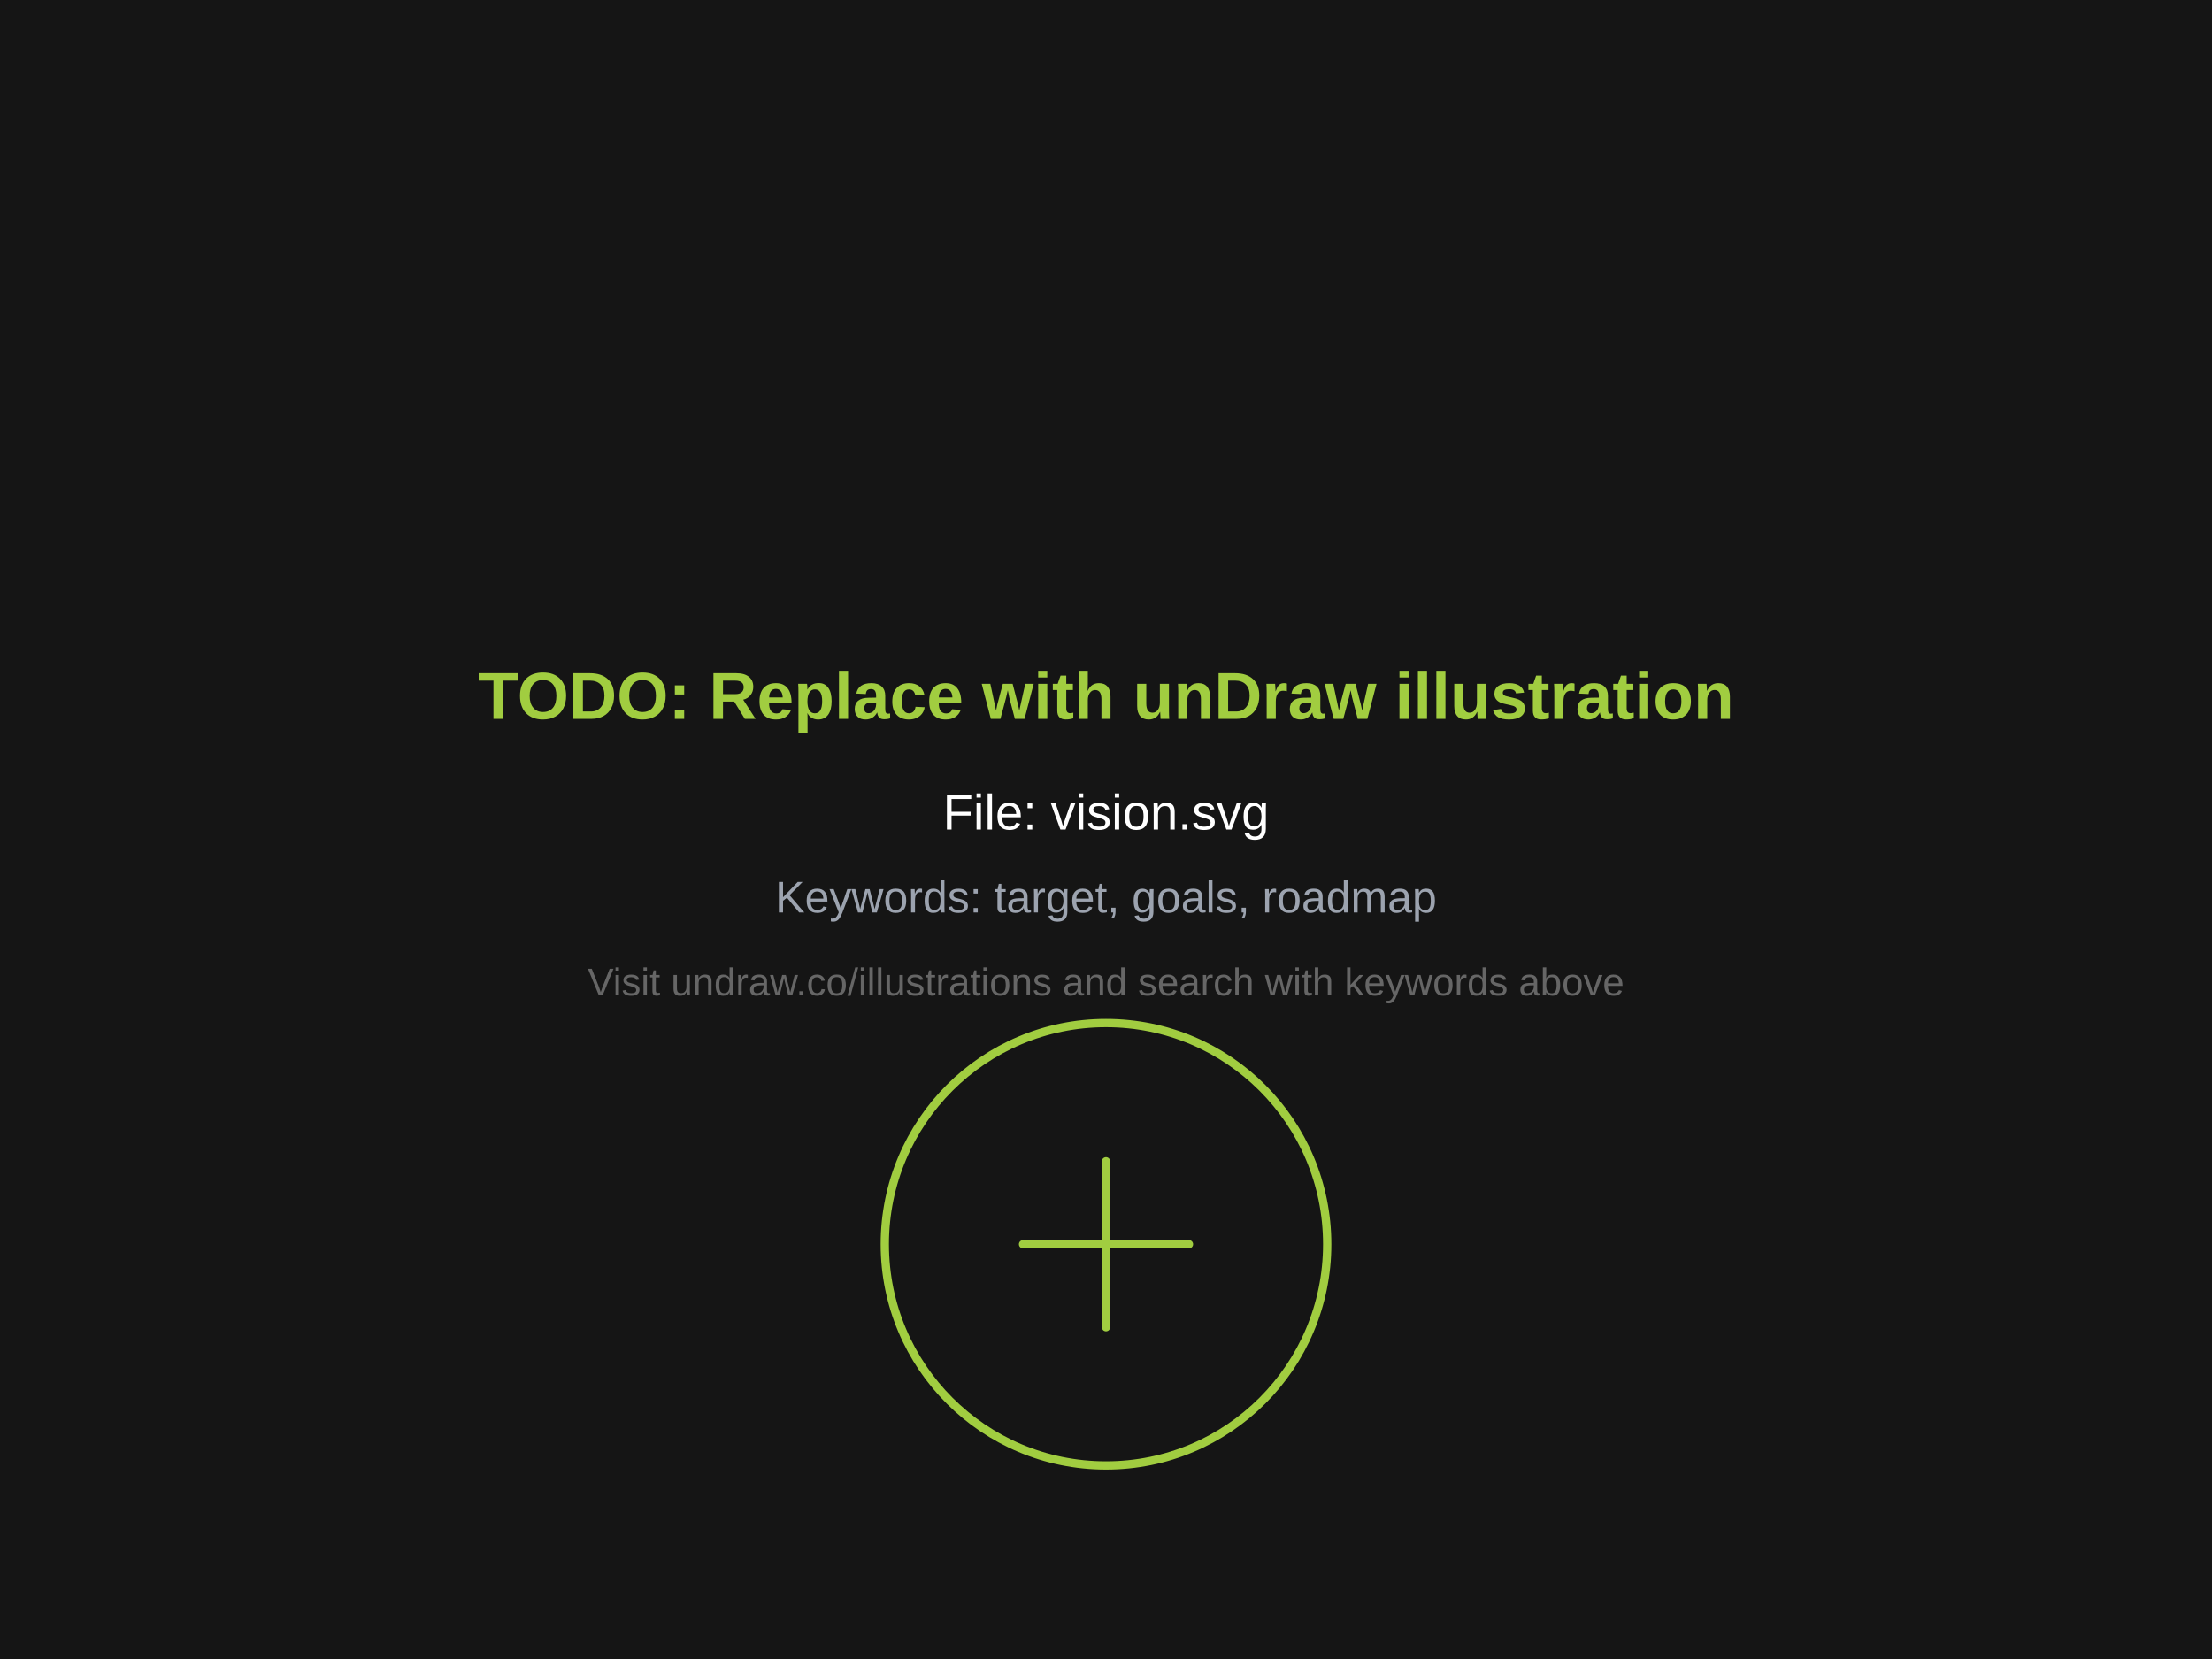
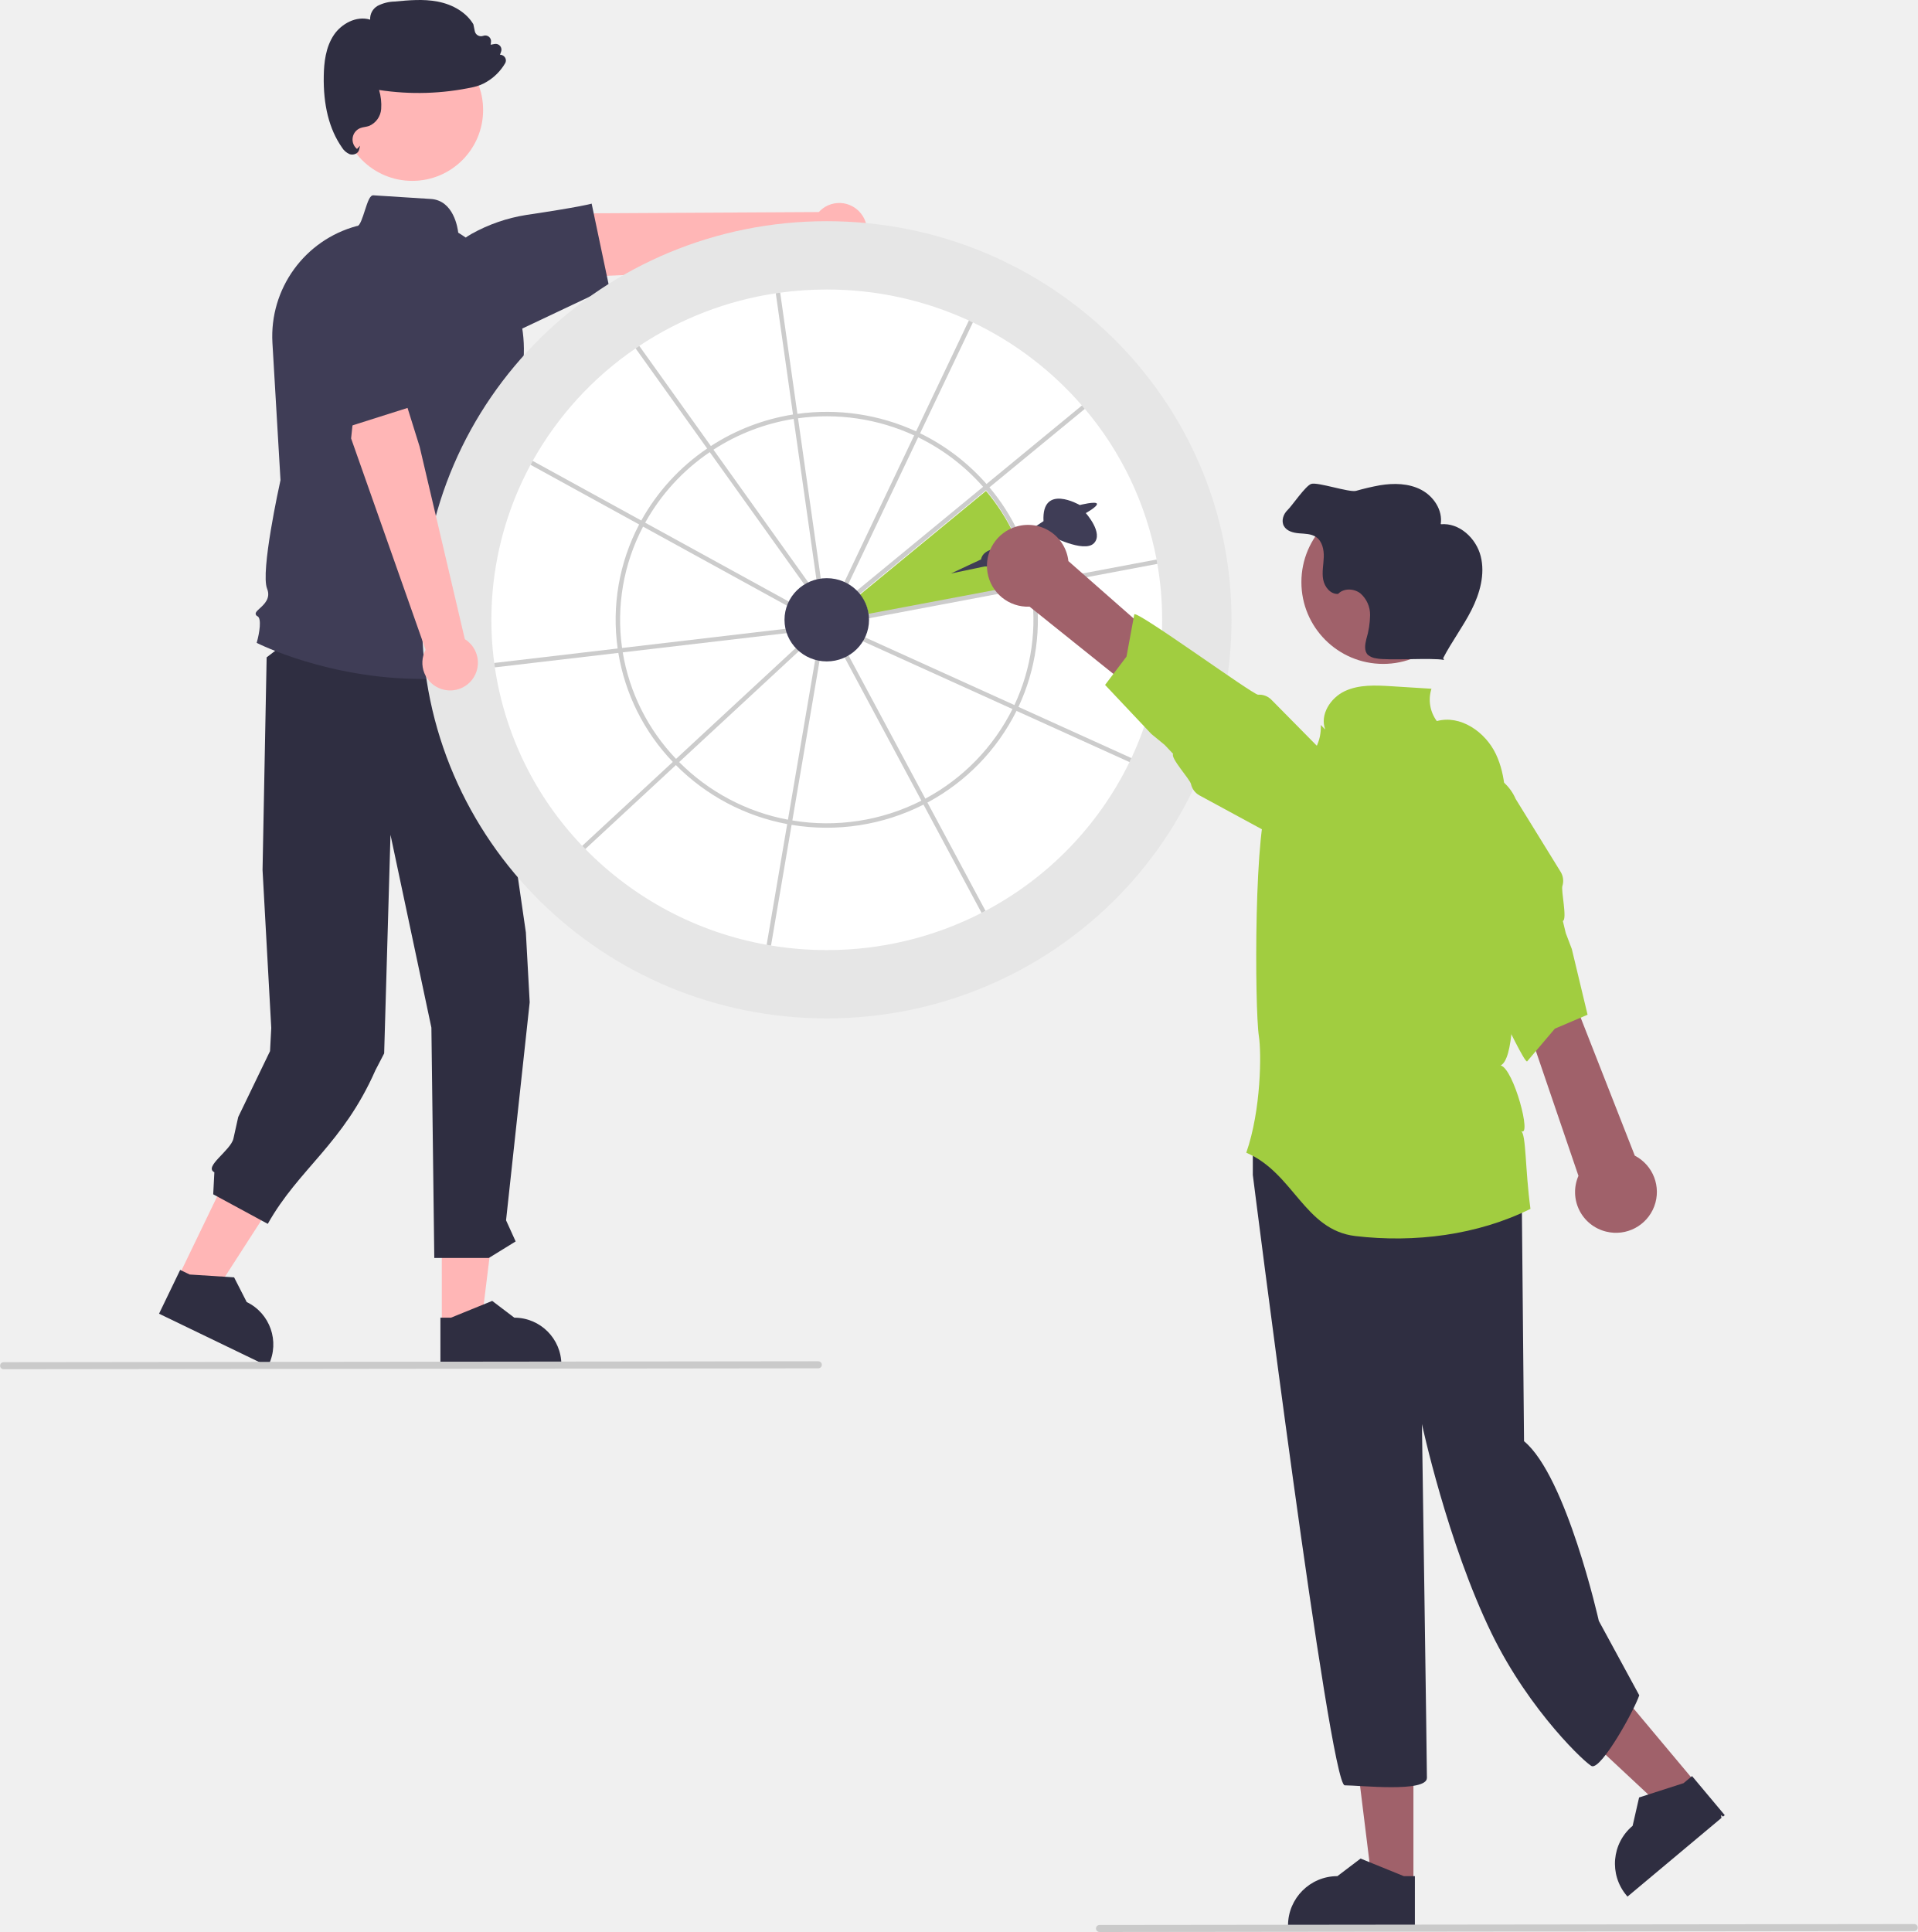
- <svg xmlns="http://www.w3.org/2000/svg" width="800" height="600" viewBox="0 0 800 600">
-   <rect width="800" height="600" fill="#151515" />
-   <text x="400" y="260" font-family="Arial, sans-serif" font-size="24" fill="#a1cd40" text-anchor="middle" font-weight="bold">
-     TODO: Replace with unDraw illustration
-   </text>
-   <text x="400" y="300" font-family="Arial, sans-serif" font-size="18" fill="#ffffff" text-anchor="middle">
-     File: vision.svg
-   </text>
-   <text x="400" y="330" font-family="Arial, sans-serif" font-size="16" fill="#9ca3af" text-anchor="middle">
-     Keywords: target, goals, roadmap
-   </text>
-   <text x="400" y="360" font-family="Arial, sans-serif" font-size="14" fill="#666666" text-anchor="middle">
-     Visit undraw.co/illustrations and search with keywords above
-   </text>
-   <circle cx="400" cy="450" r="80" fill="none" stroke="#a1cd40" stroke-width="3" />
-   <path d="M 400 420 L 400 480 M 370 450 L 430 450" stroke="#a1cd40" stroke-width="3" stroke-linecap="round" />
+ <svg xmlns="http://www.w3.org/2000/svg" width="649.053" height="653.881" viewBox="0 0 649.053 653.881" role="img" artist="Katerina Limpitsouni" source="https://undraw.co/">
+   <polygon points="60.29 432.317 72.279 438.104 100.308 394.612 82.612 386.071 60.29 432.317" fill="#ffb6b6" />
+   <path d="M328.839,567.615l36.869,17.797.225-.466a15.936,15.936,0,0,0-7.423-21.278l-.001-0-4.268-8.36-15.032-.956-3.218-1.554Z" transform="translate(-275.0098 -122.9948)" fill="#2f2e41" />
+   <polygon points="149.536 448.529 162.848 448.528 169.182 397.176 149.533 397.177 149.536 448.529" fill="#ffb6b6" />
+   <path d="M424.076,585.412l40.94-.002v-.518a15.936,15.936,0,0,0-15.935-15.935h-.001l-7.478-5.673-13.953,5.674-3.574 0Z" transform="translate(-275.0098 -122.9948)" fill="#2f2e41" />
+   <path d="M437.74,333.362l15.256,105.204,1.296,23.647-8.001,73.791,3.248,7.15-9.074,5.596H422.001l-.98-77.948-13.846-65.282-2.142,73.993L402.07,485.23c-11.041,25.051-25.915,33.254-36.43,51.979l-18.465-10.002.387-7.459c-3.709-1.878,5.569-7.367,6.461-11.428l1.615-7.271,10.771-22.312.411-7.857-2.948-53.441,1.387-71.965,24.22-18.521Z" transform="translate(-275.0098 -122.9948)" fill="#2f2e41" />
+   <circle cx="139.528" cy="37.231" r="23.989" fill="#ffb6b6" />
+   <path d="M417.838,352.777c-31.625.001-55.348-11.91-55.673-12.077l-.281-.144.086-.304c.849-2.973,1.653-7.961.198-8.689a.997.997,0,0,1-.62-.732c-.083-.598.515-1.144,1.343-1.9,1.608-1.468,3.81-3.479,2.518-6.708-2.277-5.692,4.125-34.858,4.539-36.728l-2.734-46.492A38.674,38.674,0,0,1,395.813,199.48l.061-.016.063.004c.889.05,1.831-2.97,2.545-5.179,1.055-3.266,1.751-5.273,2.94-5.188,9.199.593,15.329.981,19.413,1.235,7.745.481,9.102,9.901,9.268,11.405a46.338,46.338,0,0,1,21.005,50.14l-3.86,16.598-3.411,7.975,1.124,15.734c5.291,4.399,3.775,13.4,3.473,14.92,5.041,5.215,1.946,11.353,1.195,12.653a12.291,12.291,0,0,1,2.217,11.46l4.643,15.09-.35.122A115.902,115.902,0,0,1,417.838,352.777Z" transform="translate(-275.0098 -122.9948)" fill="#3f3d56" />
+   <path d="M566.458,195.316a9.339,9.339,0,0,0-14.31-.553l-75.853.413-21.551,10.412L451.948,217.52l34.824-1.456,66.47-7.592a9.39,9.39,0,0,0,13.217-13.157Z" transform="translate(-275.0098 -122.9948)" fill="#ffb6b6" />
+   <path d="M481.225,220.263l-29.526,13.967-27.374-11.459-.027-.221a20.397,20.397,0,0,1,10.352-20.421,55.851,55.851,0,0,1,18.398-6.37c18.107-2.693,21.779-3.728,21.814-3.738l.398-.115Z" transform="translate(-275.0098 -122.9948)" fill="#3f3d56" />
+   <path d="M394.197,175.304a2.701,2.701,0,0,1-.871-.14,5.71,5.71,0,0,1-2.633-2.34c-4.252-6.115-6.305-14.268-6.101-24.233.086-4.216.563-9.606,3.515-13.902,2.483-3.613,7.505-6.48,12.185-5.041a5.059,5.059,0,0,1,2.524-4.671,13.258,13.258,0,0,1,5.789-1.462c4.754-.446,9.668-.906,14.481.006,5.397,1.024,9.81,3.805,12.107,7.632l.047.12.467,2.268a2.153,2.153,0,0,0,2.867,1.582,1.954,1.954,0,0,1,2.622,2.109l-.13.902,1.358-.254a1.955,1.955,0,0,1,2.192,2.598l-.384,1.037a2.056,2.056,0,0,1,1.495.658,1.89,1.89,0,0,1,.256,2.227,17.706,17.706,0,0,1-6.254,6.293,14.782,14.782,0,0,1-4.571,1.798,87.786,87.786,0,0,1-31.847.958,17.955,17.955,0,0,1,.712,6.446,6.776,6.776,0,0,1-4.067,5.715,9.82,9.82,0,0,1-1.486.358,8.713,8.713,0,0,0-1.419.345,4.152,4.152,0,0,0-1.216,7.097l1.051-1.095L396.546,173.706a1.998,1.998,0,0,1-1.019,1.269A2.8,2.8,0,0,1,394.197,175.304Z" transform="translate(-275.0098 -122.9948)" fill="#2f2e41" />
+   <ellipse cx="279.829" cy="209.768" rx="137" ry="134.908" fill="#e6e6e6" />
+   <path d="M668.354,332.763a109.945,109.945,0,0,1-10.403,46.806c-.211.452-.429.903-.647,1.355A113.024,113.024,0,0,1,608.563,431.26c-.444.233-.888.467-1.332.693A114.39,114.39,0,0,1,554.839,444.546a116.199,116.199,0,0,1-18.864-1.536c-.497-.083-.994-.166-1.483-.256A113.817,113.817,0,0,1,473.121,410.341c-.346-.354-.693-.715-1.046-1.076a110.765,110.765,0,0,1-29.583-60.4c-.068-.497-.143-.994-.203-1.49A110.602,110.602,0,0,1,454.581,280.304c.233-.444.482-.888.723-1.325a112.917,112.917,0,0,1,34.837-38.074c.414-.286.828-.565,1.242-.843a113.942,113.942,0,0,1,46.204-17.802c.497-.068.994-.143,1.49-.211A115.812,115.812,0,0,1,554.839,220.98a114.524,114.524,0,0,1,48.093,10.501c.459.211.911.422,1.362.64a113.57,113.57,0,0,1,36.907,28.108c.331.376.662.76.979,1.144a110.488,110.488,0,0,1,24.284,50.984v.007c.098.489.181.979.263,1.475A110.447,110.447,0,0,1,668.354,332.763Z" transform="translate(-275.0098 -122.9948)" fill="#fff" />
+   <path d="M566.047,324.266a13.896,13.896,0,0,1,2.936,6.719l54.693-10.316a68.118,68.118,0,0,0-14.942-31.525Z" transform="translate(-275.0098 -122.9948)" fill="#a1cd40" />
+   <path d="M625.394,321.63c-.068-.497-.158-.986-.248-1.475v-.008a69.653,69.653,0,0,0-15.251-32.21c-.324-.384-.655-.768-.986-1.137A71.765,71.765,0,0,0,586.432,269.638h-.007c-.452-.218-.896-.437-1.355-.647a72.434,72.434,0,0,0-40.167-5.924c-.497.06-.994.135-1.49.218a71.539,71.539,0,0,0-27.799,10.674c-.422.271-.843.549-1.257.836a71.193,71.193,0,0,0-22.296,24.374q-.361.655-.723,1.332a69.34,69.34,0,0,0-7.272,41.973q.09.757.226,1.49a69.655,69.655,0,0,0,18.435,36.9c.339.361.685.723,1.046,1.076a71.651,71.651,0,0,0,37.675,19.963c.497.098.994.181,1.49.263a72.513,72.513,0,0,0,44.645-6.85c.444-.226.881-.459,1.325-.7h.008a71.247,71.247,0,0,0,30.148-31.021q.339-.677.655-1.355a69.256,69.256,0,0,0,5.676-40.611Zm-7.046,39.986q-.316.689-.655,1.355A69.819,69.819,0,0,1,588.201,393.291c-.444.233-.888.467-1.332.693a70.836,70.836,0,0,1-43.674,6.692c-.497-.075-1.001-.158-1.49-.256a70.128,70.128,0,0,1-36.824-19.504c-.361-.354-.708-.715-1.054-1.076a68.28,68.28,0,0,1-18.043-36.057c-.083-.489-.158-.986-.226-1.483a67.911,67.911,0,0,1,7.106-41.07c.226-.444.467-.888.715-1.332a69.728,69.728,0,0,1,21.86-23.877c.414-.286.828-.565,1.25-.828a70.085,70.085,0,0,1,27.137-10.418c.489-.083.986-.158,1.49-.218a70.853,70.853,0,0,1,39.308,5.804c.459.203.911.422,1.355.64a70.148,70.148,0,0,1,21.973,16.756c.331.376.662.76.979,1.144a68.118,68.118,0,0,1,14.942,31.525c.09.489.173.979.248,1.483a67.843,67.843,0,0,1-5.57,39.707Z" transform="translate(-275.0098 -122.9948)" fill="#ccc" />
+   <path d="M549.608,321.532l-1.227.873L515.237,276.021l-.881-1.227L490.141,240.905c.414-.286.828-.565,1.242-.843l24.231,33.896.873,1.234Z" transform="translate(-275.0098 -122.9948)" fill="#ccc" />
+   <path d="M543.684,327.531l-.73,1.325-50.291-27.626-1.325-.73L454.581,280.304c.233-.444.482-.888.723-1.325l36.757,20.189,1.317.73Z" transform="translate(-275.0098 -122.9948)" fill="#ccc" />
+   <path d="M543.044,337.069l-57.261,6.715-1.49.181-41.8,4.9c-.068-.497-.143-.994-.203-1.49l41.777-4.9,1.49-.173,57.314-6.722Z" transform="translate(-275.0098 -122.9948)" fill="#ccc" />
+   <path d="M546.74,342.127,504.879,380.916l-1.107,1.024L473.121,410.341c-.346-.354-.693-.715-1.046-1.076l30.652-28.401,1.099-1.024,41.89-38.819Z" transform="translate(-275.0098 -122.9948)" fill="#ccc" />
+   <path d="M604.295,232.121,586.432,269.638h-.007l-.647,1.362L561.358,322.292l-1.355-.647,24.419-51.285.647-1.37,17.863-37.509C603.391,231.692,603.843,231.902,604.295,232.121Z" transform="translate(-275.0098 -122.9948)" fill="#ccc" />
+   <path d="M642.181,261.372l-32.285,26.564-1.167.963-44.134,36.313-.956-1.159,44.111-36.297,1.159-.956,32.293-26.572C641.533,260.605,641.864,260.989,642.181,261.372Z" transform="translate(-275.0098 -122.9948)" fill="#ccc" />
+   <path d="M666.728,313.839l-41.333,7.791-1.475.279-56.561,10.666-.279-1.475,56.592-10.674,1.475-.271v-.008l41.318-7.783C666.562,312.853,666.645,313.342,666.728,313.839Z" transform="translate(-275.0098 -122.9948)" fill="#ccc" />
+   <path d="M657.951,379.569c-.211.452-.429.903-.647,1.355l-38.24-17.328-1.37-.625-51.646-23.403.625-1.37,51.676,23.418,1.37.625Z" transform="translate(-275.0098 -122.9948)" fill="#ccc" />
+   <path d="M608.563,431.26c-.444.233-.888.467-1.332.693l-19.647-36.636-.715-1.332-26.85-50.073,1.325-.708,26.858,50.088.708,1.325h.008Z" transform="translate(-275.0098 -122.9948)" fill="#ccc" />
+   <path d="M552.656,345.123l-9.462,55.553-.256,1.49-6.963,40.844c-.497-.083-.994-.166-1.483-.256l6.955-40.852.256-1.483,9.462-55.553Z" transform="translate(-275.0098 -122.9948)" fill="#ccc" />
+   <path d="M553.085,320.674l-1.49.211-7.972-56.11-.211-1.49-5.826-41.025c.497-.068.994-.143,1.49-.211l5.826,41.017.211,1.49Z" transform="translate(-275.0098 -122.9948)" fill="#ccc" />
+   <ellipse cx="279.829" cy="209.768" rx="14.302" ry="14.084" fill="#3f3d56" />
+   <polygon points="574.04 603.485 563.335 612.448 523.665 575.422 539.465 562.192 574.04 603.485" fill="#a0616a" />
+   <path d="M858.778,737.331l-32.92,27.565-.349-.416a16.713,16.713,0,0,1,2.083-23.542l.001-.001,2.193-9.597,15.04-4.832,2.874-2.406Z" transform="translate(-275.0098 -122.9948)" fill="#2f2e41" />
+   <polygon points="478.393 637.666 464.432 637.665 457.789 583.809 478.397 583.81 478.393 637.666" fill="#a0616a" />
+   <path d="M753.895,775.226l-42.937-.002v-.543A16.713,16.713,0,0,1,727.671,757.97h.001l7.843-5.95,14.633,5.951,3.748 0Z" transform="translate(-275.0098 -122.9948)" fill="#2f2e41" />
+   <path d="M788.326,502.938c3.373,4.216,1.686,18.551,1.686,18.551l.827,89.274c14.335,11.805,25.313,60.818,25.313,60.818L829.839,696.763c-1.686,5.059-12.627,24.843-16,24-1.565-.391-21.045-18.357-34-45-14.965-30.777-23.556-70.796-23.556-70.796s1.686,114.677,1.686,119.736-22.767,2.53-27.826,2.53-31.101-206.587-31.101-206.587v-11.805l4.216-5.902S784.953,498.722,788.326,502.938Z" transform="translate(-275.0098 -122.9948)" fill="#2f2e41" />
+   <path d="M607.065,312.328l-10.225,4.772,11.396-2.386s8.374.341,8.374-3.068l13.634-7.499s11.589,6.135,14.997,2.727-2.727-10.225-2.727-10.225,4.107-2.265,3.758-3.178-5.803.451-5.803.451-12.952-7.499-12.27,5.454l-13.634,9.039S607.746,308.238,607.065,312.328Z" transform="translate(-275.0098 -122.9948)" fill="#3f3d56" />
+   <path d="M793.011,532.131c-17.895,8.878-39.188,11.564-59.245,9.206-17.291-2.036-20.886-21.355-36.935-28.209,5.072-14.571,5.133-33.915,4.276-39.343-1.466-9.269-1.738-73.875,3.632-80.603,7.044-8.827,17.797-13.542,17.308-24.824l1.507,1.547c-1.903-5.008,1.783-10.741,6.636-13.007s10.46-1.978,15.808-1.645q6.754.423,13.507.845a12.142,12.142,0,0,0,1.817,10.948c7.981-2.202,16.4,3.651,19.965,11.115,3.565,7.47,3.479,16.089,3.318,24.364-.184,9.574,6.912,76.812-1.673,81.067,4.428,1.116,10.686,24.729,6.908,22.17C791.587,506.988,791.165,518.422,793.011,532.131Z" transform="translate(-275.0098 -122.9948)" fill="#a1cd40" />
+   <path d="M619.069,301.2a13.757,13.757,0,0,1,17.554,11.697L712.549,379.655,698.839,388.763l-75.359-60.449a13.831,13.831,0,0,1-4.411-27.113Z" transform="translate(-275.0098 -122.9948)" fill="#a0616a" />
+   <path d="M700.833,358.119c-1.662.095-40.901-28.536-41.905-27.208l-2.637,14.301h0l-7.253,9.591h0l15.679,16.621,4.48,3.674,2.88,3.045c-1.007,1.348,5.68,8.568,6.042,10.216a5.763,5.763,0,0,0,2.865,3.832l25.514,13.843a16.002,16.002,0,0,0,19.148-25.644L721.883,376.587l-5.764-5.842-10.788-10.925A5.733,5.733,0,0,0,700.833,358.119Z" transform="translate(-275.0098 -122.9948)" fill="#a1cd40" />
+   <circle cx="468.152" cy="197.02" r="27.677" fill="#a0616a" />
+   <path d="M776.178,311.25c-1.539-6.107-7.28-11.436-13.548-10.818.774-4.705-2.358-9.443-6.579-11.661s-9.264-2.312-13.97-1.54a83.115,83.115,0,0,0-8.109,1.894c-2.265.61-12.883-3.026-15.133-2.362-1.924.568-6.553,7.46-8.014,8.835-1.46,1.375-2.234,3.689-1.258,5.441.963,1.73,3.167,2.294,5.141,2.456,1.974.162,4.094.134,5.733,1.246,2.106,1.43,2.702,4.281,2.616,6.825-.086,2.544-.669,5.109-.194,7.61.475,2.5,2.498,4.998,5.038,4.826,1.901-2.004,5.374-1.876,7.555-.18a9.608,9.608,0,0,1,3.283,7.321,29.771,29.771,0,0,1-1.277,8.16c-.457,1.828-.801,4.043.552,5.354a5.483,5.483,0,0,0,2.77,1.156c3.996.849,18.992-.302,22.988.546l-.309-.61c2.895-5.594,6.736-10.659,9.581-16.278S777.717,317.357,776.178,311.25Z" transform="translate(-275.0098 -122.9948)" fill="#2f2e41" />
+   <path d="M818.662,539.835a13.757,13.757,0,0,1-9.404-18.882l-32.631-95.69,16.424-1.077,35.278,89.936a13.831,13.831,0,0,1-9.668,25.712Z" transform="translate(-275.0098 -122.9948)" fill="#a0616a" />
+   <path d="M769.07,437.772c1.489.744,21.274,45.107,22.806,44.455l9.405-11.092h0l11.064-4.709h0l-5.327-22.22-2.057-5.417-.982-4.075c1.544-.667-.662-10.259-.156-11.868a5.763,5.763,0,0,0-.578-4.75L788.004,393.392a16.002,16.002,0,0,0-29.371,12.713l1.37,5.175,2.092,7.936,3.92,14.845A5.733,5.733,0,0,0,769.07,437.772Z" transform="translate(-275.0098 -122.9948)" fill="#a1cd40" />
+   <path d="M895.33,759.391l-7.71-12.39-1.54,7.08c-.27,1.24-.54,2.5-.79,3.75-2.19-1.87-4.52-3.6-6.8-5.26q-10.5-7.62-20.99-15.26l2.19,12.7c1.35,7.82,2.76,15.8,6.1,22.95.37.81.77,1.61,1.2,2.39h32.54a10.488,10.488,0,0,0,.54-2.24.774.774,0,0,0,.01-.15C900.591,768.111,897.91,763.541,895.33,759.391Z" transform="translate(-275.0098 -122.9948)" fill="#f0f0f0" />
+   <path d="M922.872,776.569l-275.75.307a1.191,1.191,0,0,1,0-2.381l275.75-.307a1.191,1.191,0,1,1,0,2.381Z" transform="translate(-275.0098 -122.9948)" fill="#cacaca" />
+   <path d="M524.409,568.919l-7.71-12.39-1.54,7.08c-.27,1.24-.54,2.5-.79,3.75-2.19-1.87-4.52-3.6-6.8-5.26q-10.5-7.62-20.99-15.26l2.19,12.7c1.35,7.82,2.76,15.8,6.1,22.95.37.81.77,1.61,1.2,2.39h32.54a10.488,10.488,0,0,0,.54-2.24.774.774,0,0,0,.01-.15C529.669,577.639,526.989,573.069,524.409,568.919Z" transform="translate(-275.0098 -122.9948)" fill="#f0f0f0" />
+   <path d="M551.95,586.096l-275.75.307a1.191,1.191,0,0,1,0-2.381l275.75-.307a1.191,1.191,0,1,1,0,2.381Z" transform="translate(-275.0098 -122.9948)" fill="#cacaca" />
+   <path d="M424.415,356.198a9.339,9.339,0,0,1-5.351-13.283l-25.218-71.54,2.525-23.801,10.289-6.66,10.386,33.271,15.293,65.131a9.39,9.39,0,0,1-7.923,16.882Z" transform="translate(-275.0098 -122.9948)" fill="#ffb6b6" />
+   <polygon points="105.247 99.545 129.098 90.313 142.946 136.474 110.982 146.603 105.247 99.545" fill="#3f3d56" />
</svg>
